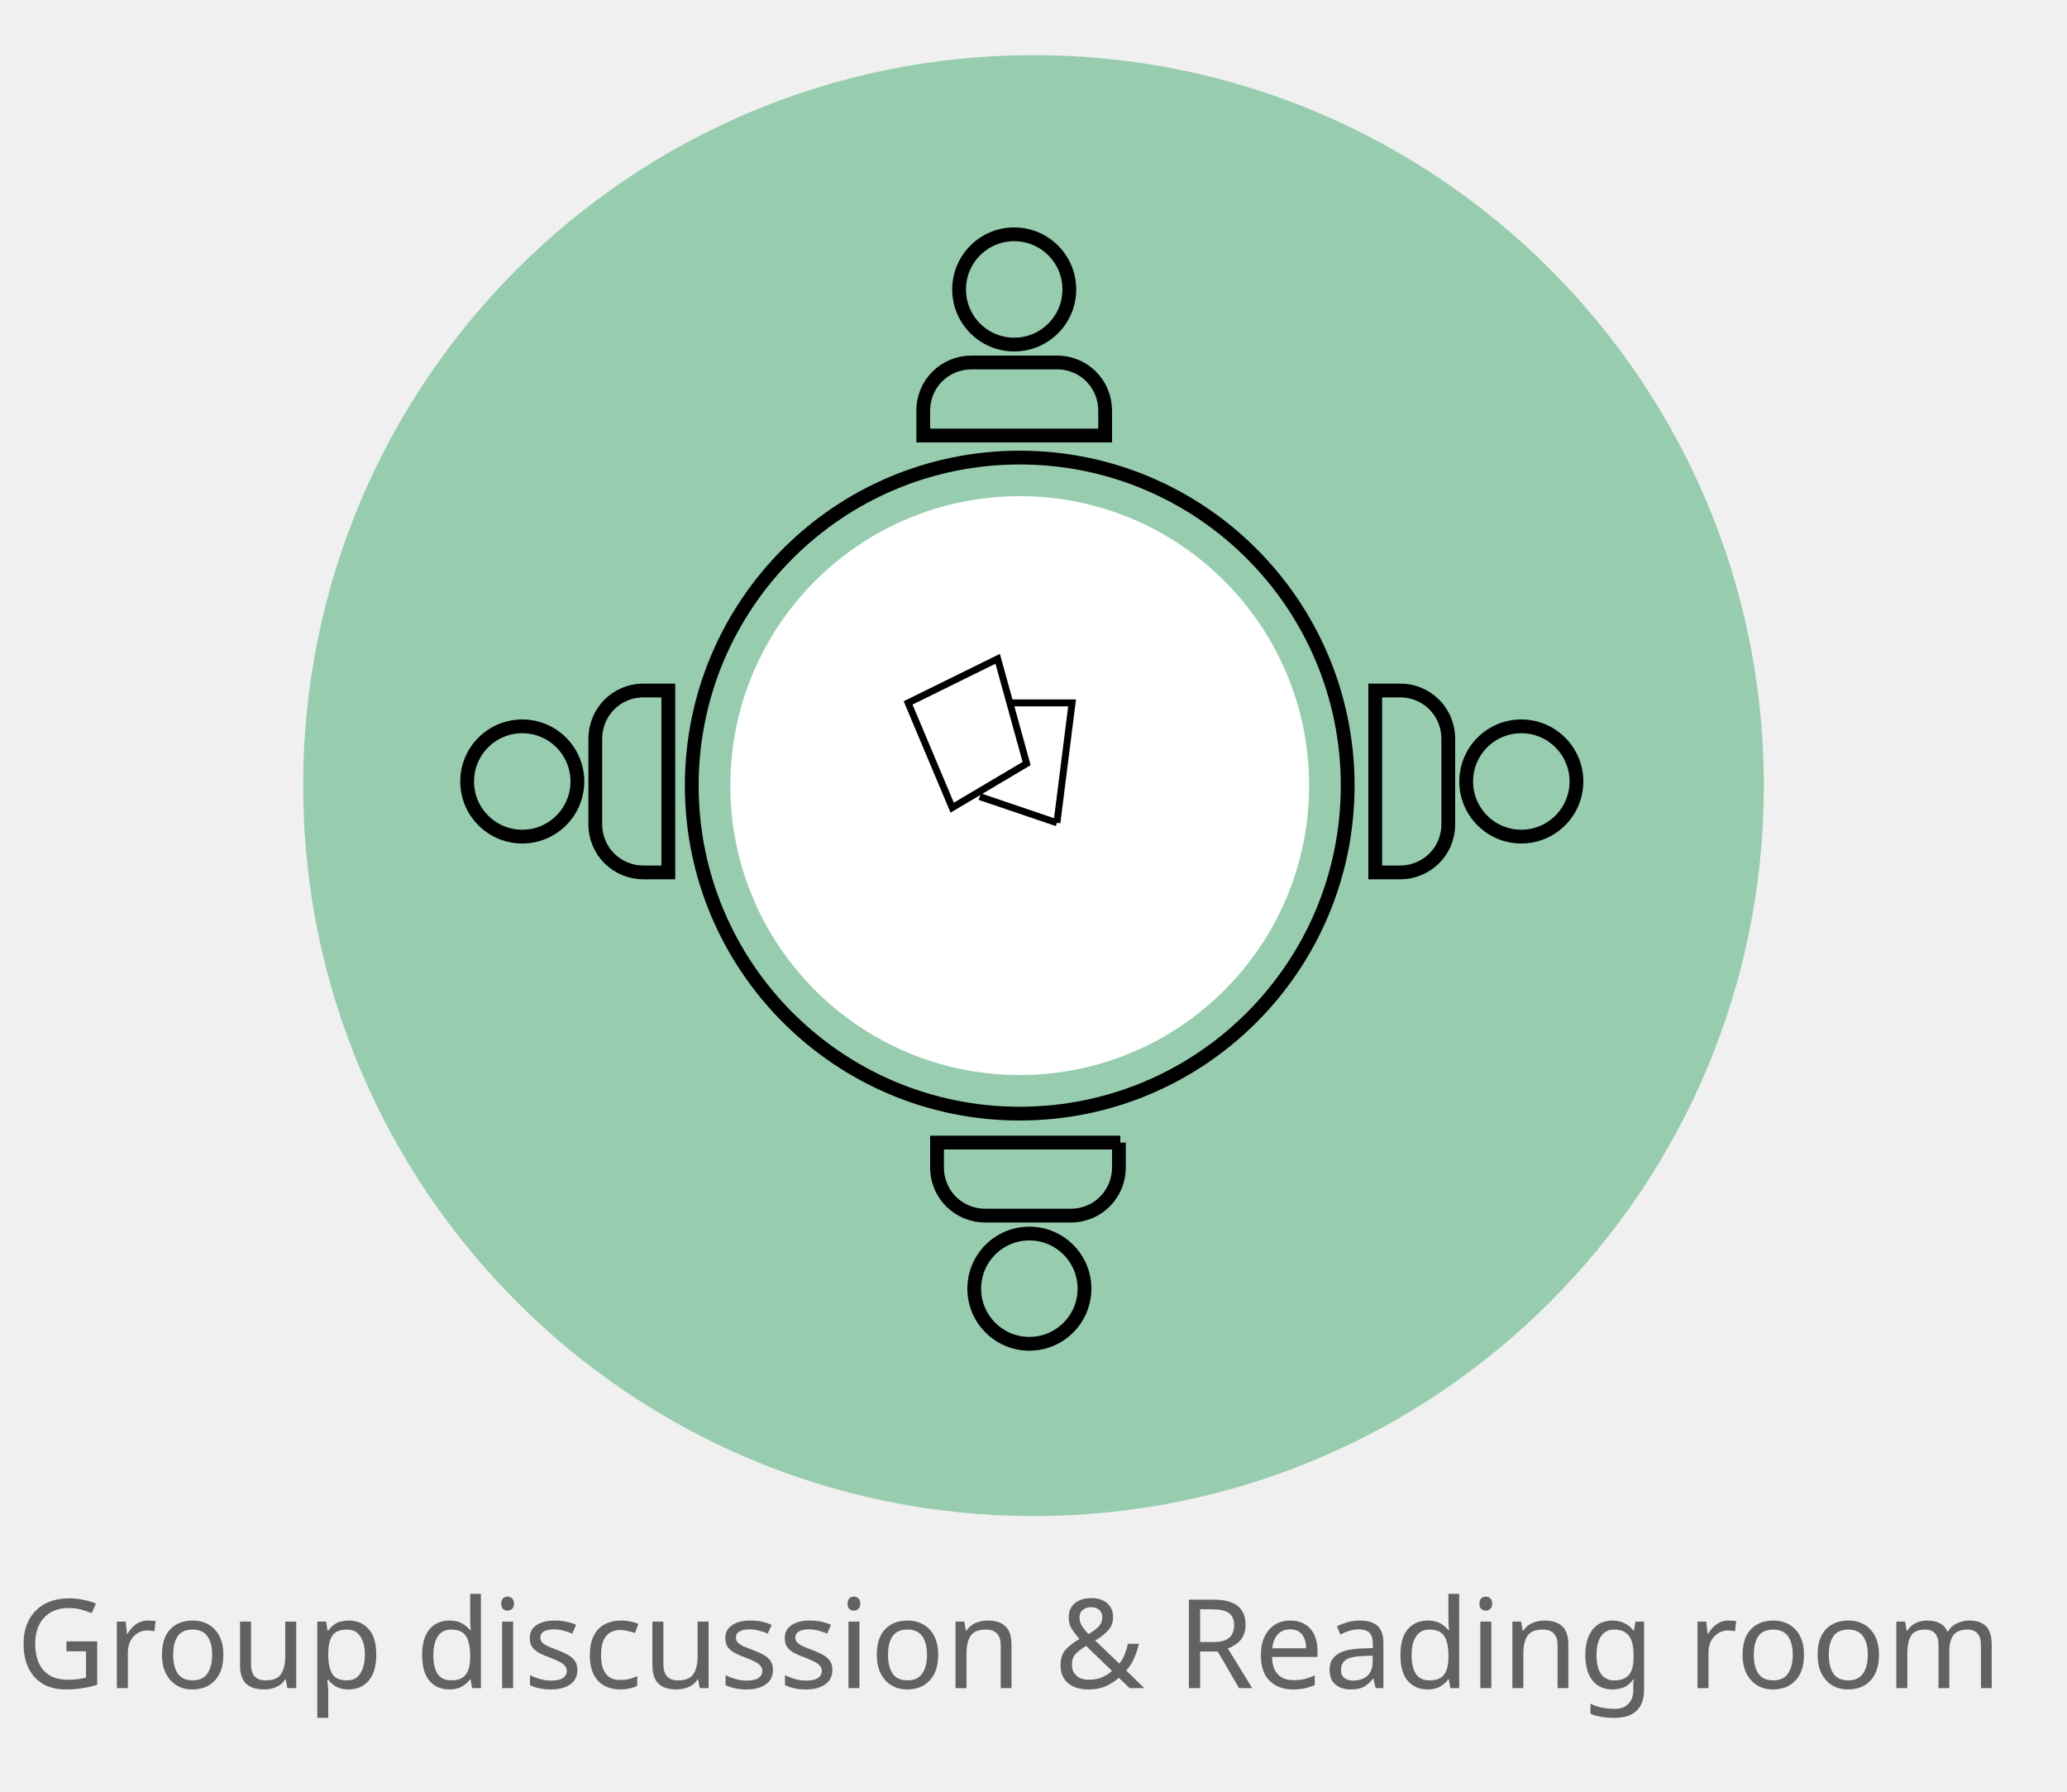
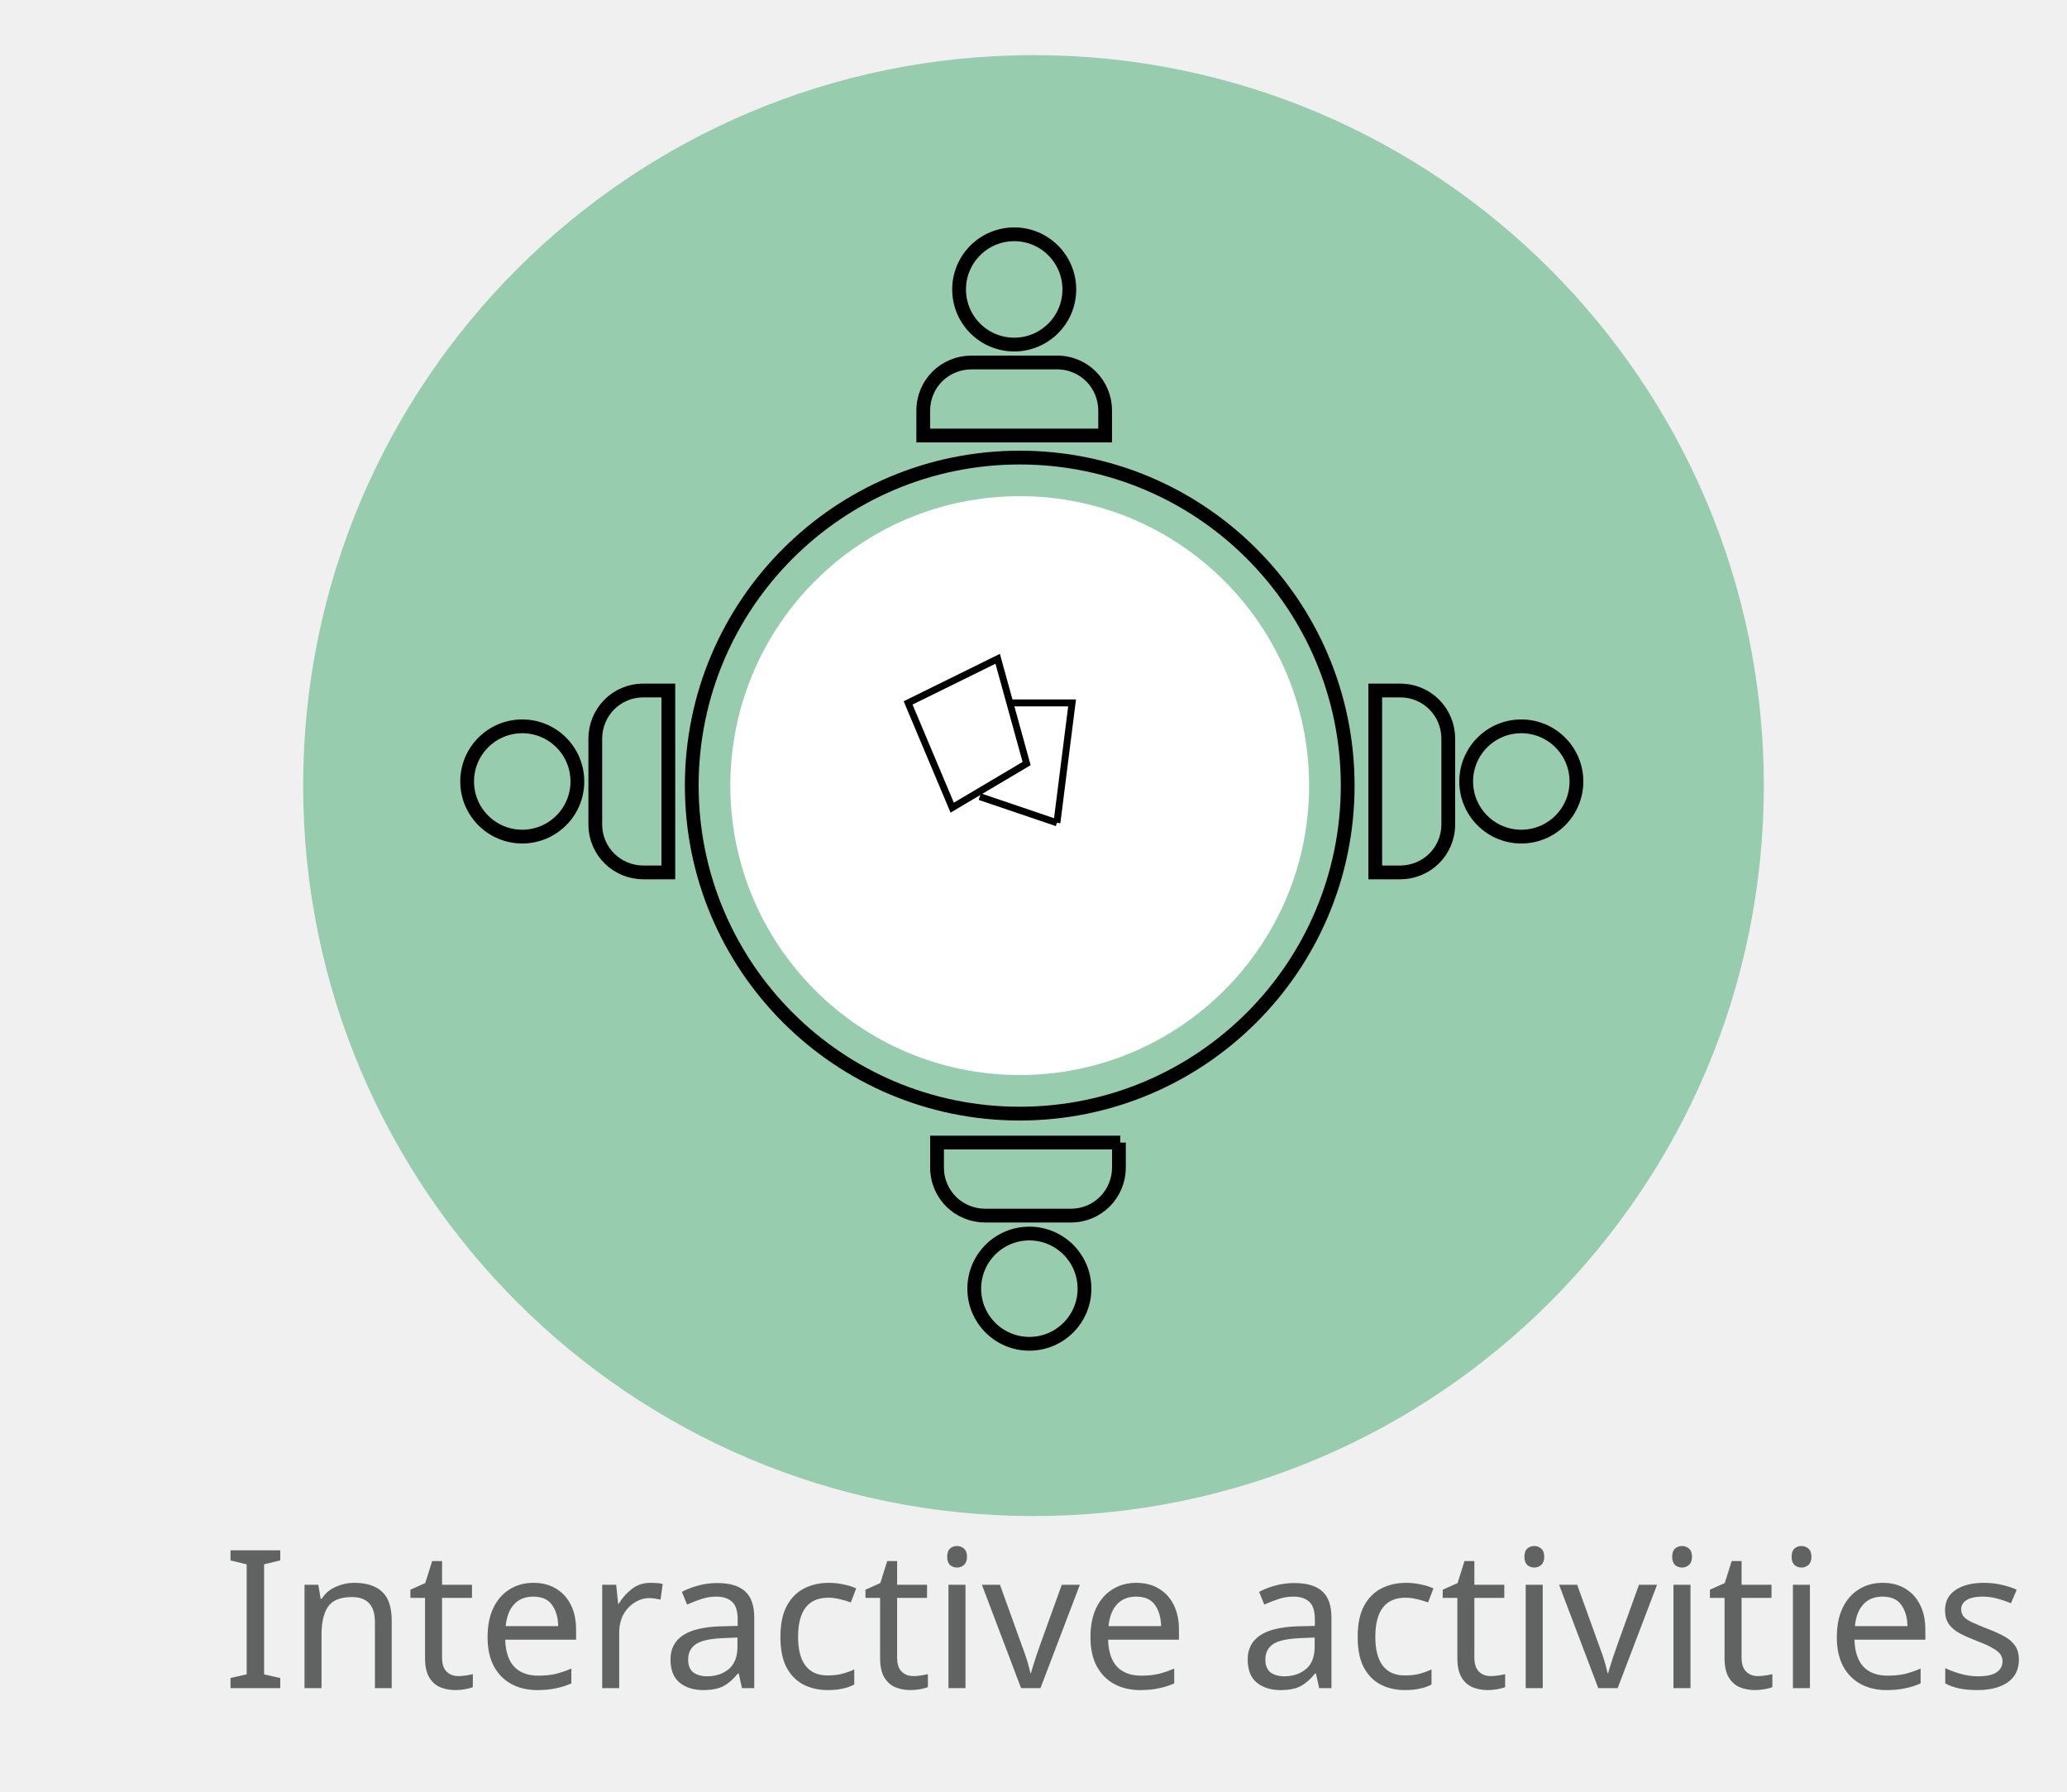
<svg xmlns="http://www.w3.org/2000/svg" version="1.1" id="Layer_1" x="0px" y="0px" viewBox="0 0 150 130" style="enable-background:new 0 0 150 130;" xml:space="preserve">
  <style type="text/css">
	.st0{opacity:0.5;fill-rule:evenodd;clip-rule:evenodd;fill:#3DA96C;}
	.st1{fill-rule:evenodd;clip-rule:evenodd;fill:#FFFFFF;}
	.st2{fill-rule:evenodd;clip-rule:evenodd;fill:none;stroke:#000000;stroke-miterlimit:10;}
	.st3{fill-rule:evenodd;clip-rule:evenodd;}
	.st4{fill:#606362;}
	.st5{fill-rule:evenodd;clip-rule:evenodd;fill:none;stroke:#000000;stroke-width:0.5;stroke-miterlimit:10;}
	.st6{fill-rule:evenodd;clip-rule:evenodd;fill:none;}
	.st7{font-family:'CenturyGothic';}
- 	.st8{font-size:9px;}
+ 	.st8{font-size:14px;}
	.st9{fill:none;stroke:#000000;stroke-miterlimit:10;}
	.st10{fill:#FFFFFF;}
	.st11{fill:none;stroke:#000000;}
	.st12{fill:#FFFFFF;stroke:#000000;stroke-width:0.5;stroke-linecap:round;stroke-linejoin:round;stroke-miterlimit:10;}
	.st13{fill:#020202;}
	.st14{fill-rule:evenodd;clip-rule:evenodd;fill:#FFFFFF;stroke:#020202;stroke-width:0.5;stroke-miterlimit:10;}
	.st15{opacity:0.5;fill:#3DA96C;}
	.st16{fill:#13B38B;}
</style>
  <g>
    <g>
      <circle class="st0" cx="75" cy="57" r="53" />
      <g>
        <circle class="st1" cx="74" cy="57" r="21" />
        <g>
          <g>
            <circle class="st2" cx="73.6" cy="21" r="4" />
            <path class="st2" d="M80.2,31.6H67v-1.8c0-2,1.6-3.5,3.5-3.5h6.2c2,0,3.5,1.6,3.5,3.5V31.6z" />
          </g>
          <circle class="st2" cx="74" cy="57" r="23.8" />
          <g>
            <circle class="st2" cx="74.7" cy="93.5" r="4" />
            <path class="st2" d="M81.3,82.9H68v1.8c0,2,1.6,3.5,3.5,3.5h6.2c2,0,3.5-1.6,3.5-3.5V82.9z" />
          </g>
          <g>
            <circle class="st2" cx="110.4" cy="56.7" r="4" />
            <path class="st2" d="M99.8,63.3V50.1h1.8c2,0,3.5,1.6,3.5,3.5v6.2c0,2-1.6,3.5-3.5,3.5H99.8z" />
          </g>
          <g>
            <circle class="st2" cx="37.9" cy="56.7" r="4" />
            <path class="st2" d="M48.5,63.3V50.1h-1.8c-2,0-3.5,1.6-3.5,3.5v6.2c0,2,1.6,3.5,3.5,3.5H48.5z" />
          </g>
          <polygon class="st5" points="65.9,51 72.4,47.8 74.5,55.4 69.1,58.6     " />
          <polyline class="st5" points="76.7,59.7 77.8,51 73.4,51     " />
          <line class="st5" x1="76.7" y1="59.7" x2="71.1" y2="57.8" />
        </g>
      </g>
    </g>
    <rect x="0.5" y="115.9" class="st6" width="149.1" height="10.1" />
-     <text transform="matrix(1 0 0 1 1.165 122.4844)" class="st4 st7 st8">Group discussion &amp; Reading room</text>
+     <text transform="matrix(1 0 0 1 16.165 122.4844)" class="st4 st7 st8">Interactive activities</text>
  </g>
</svg>
